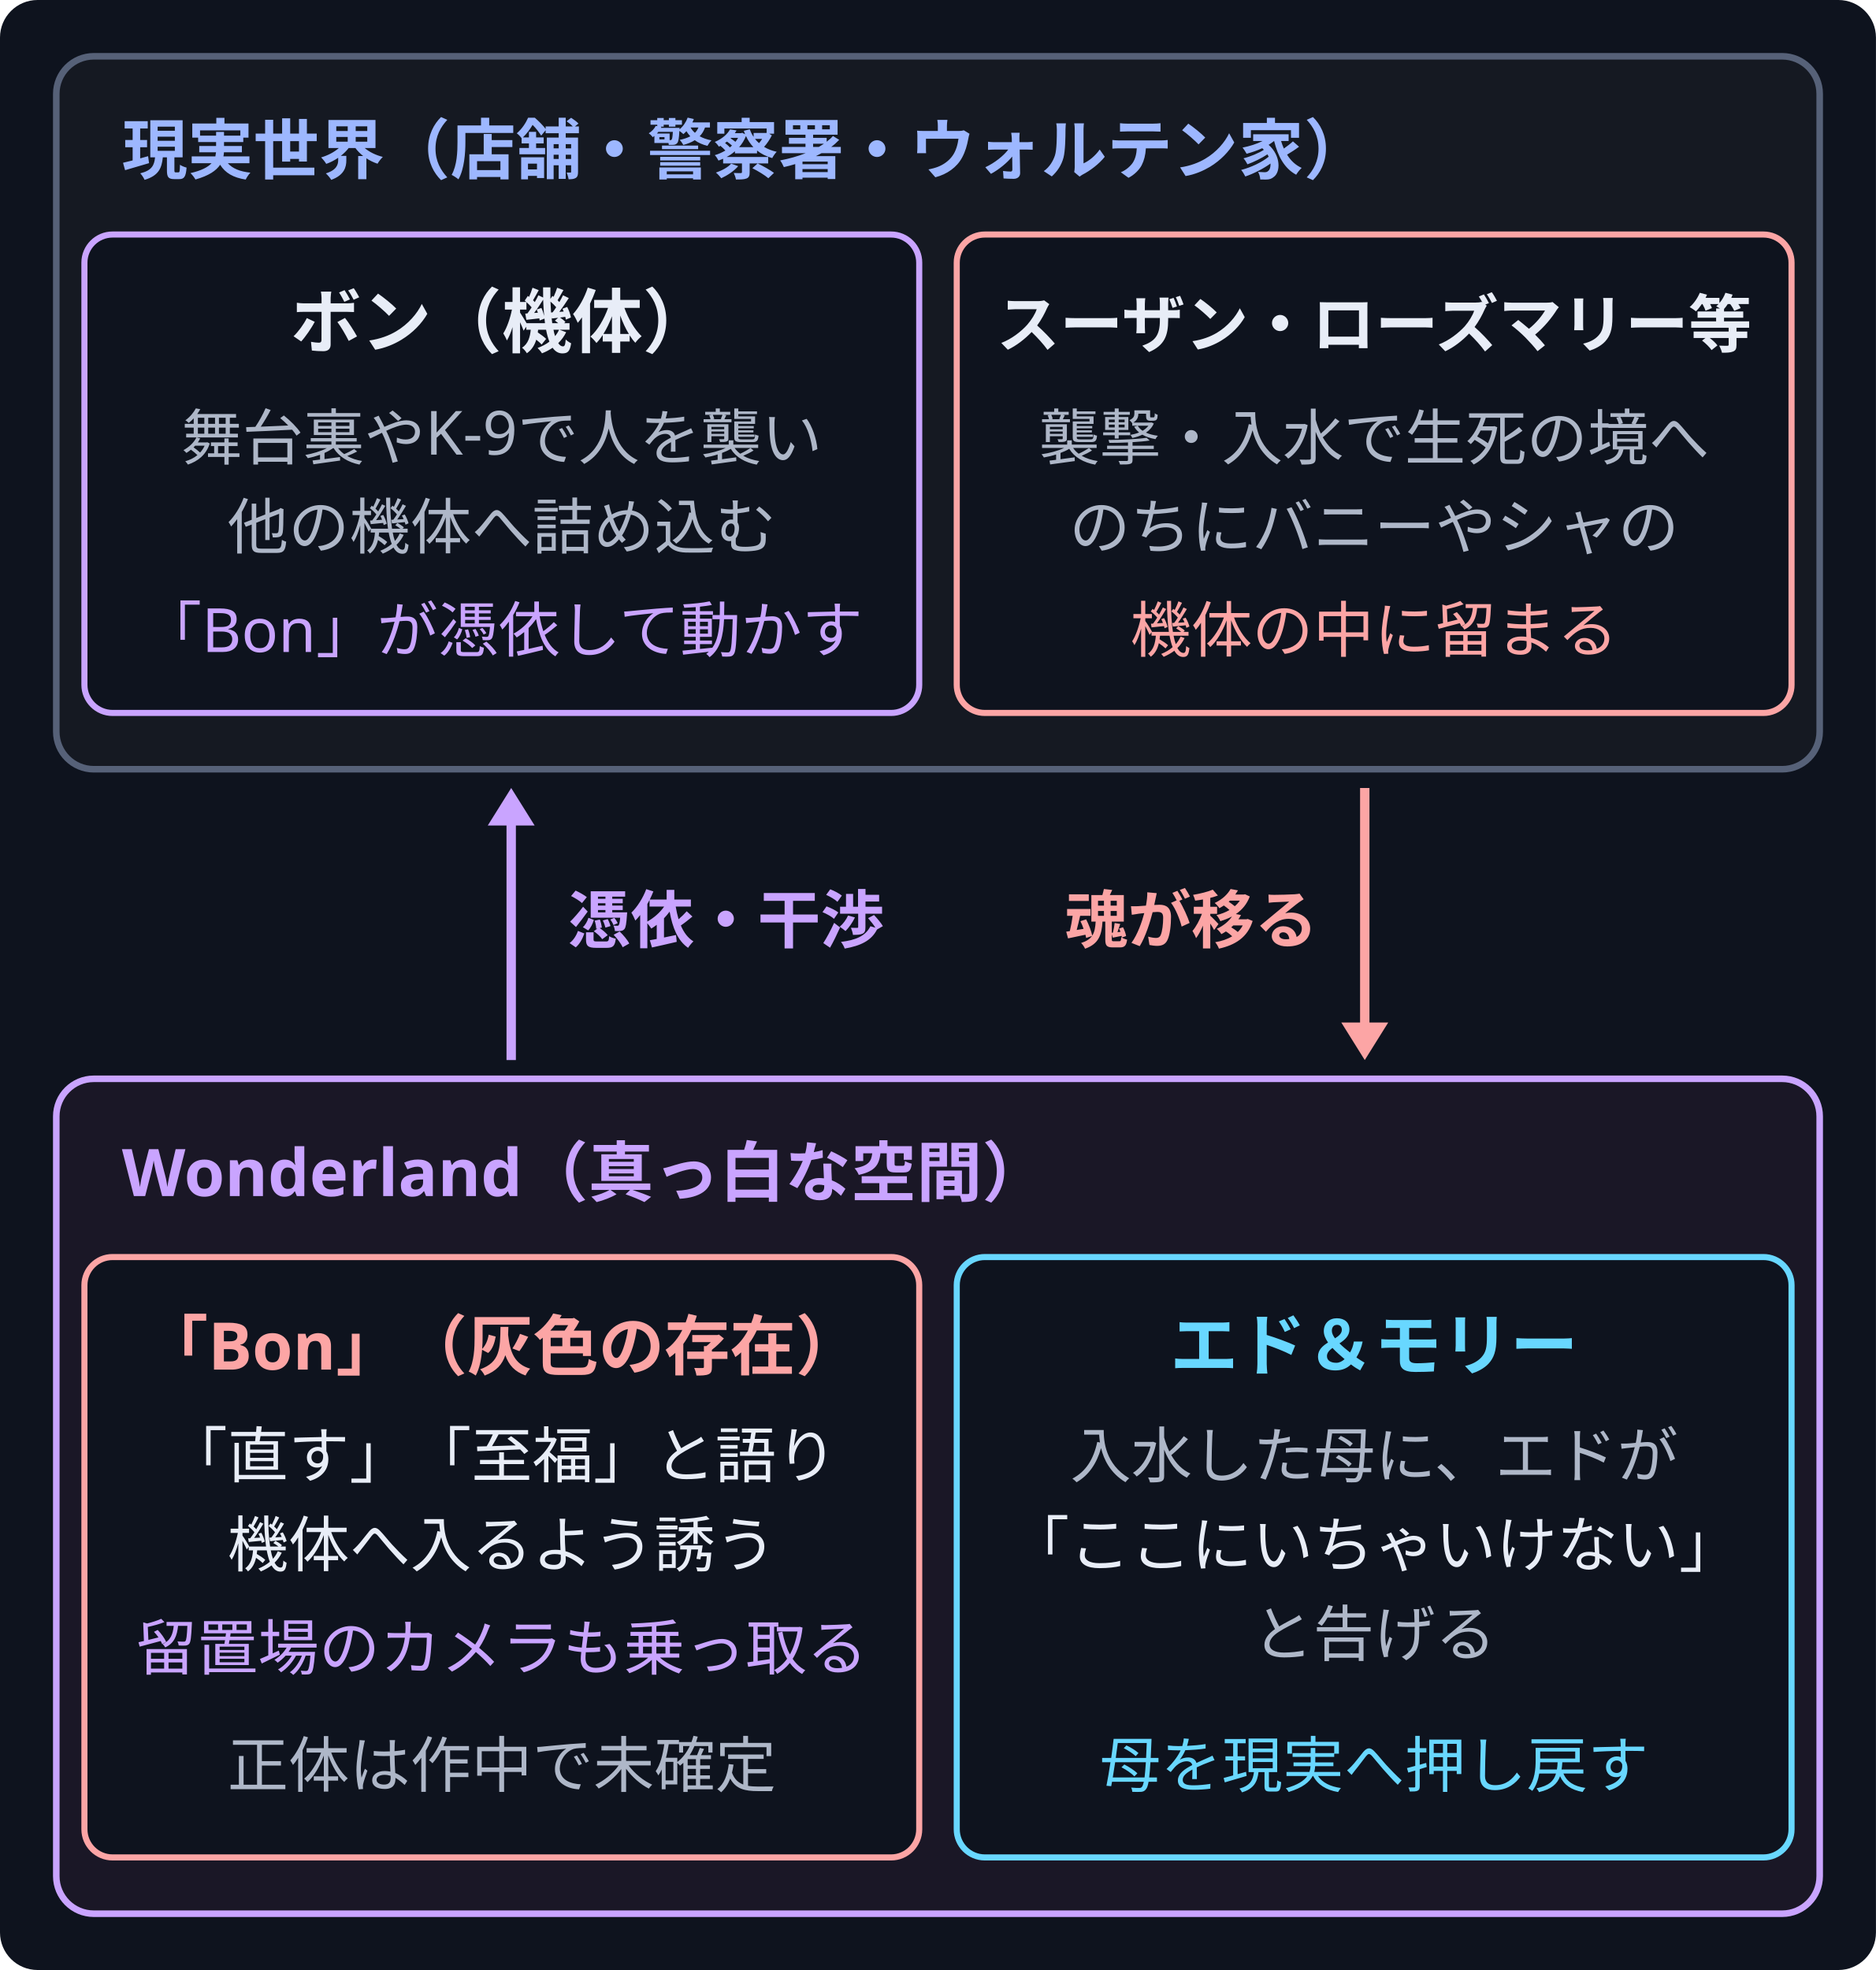
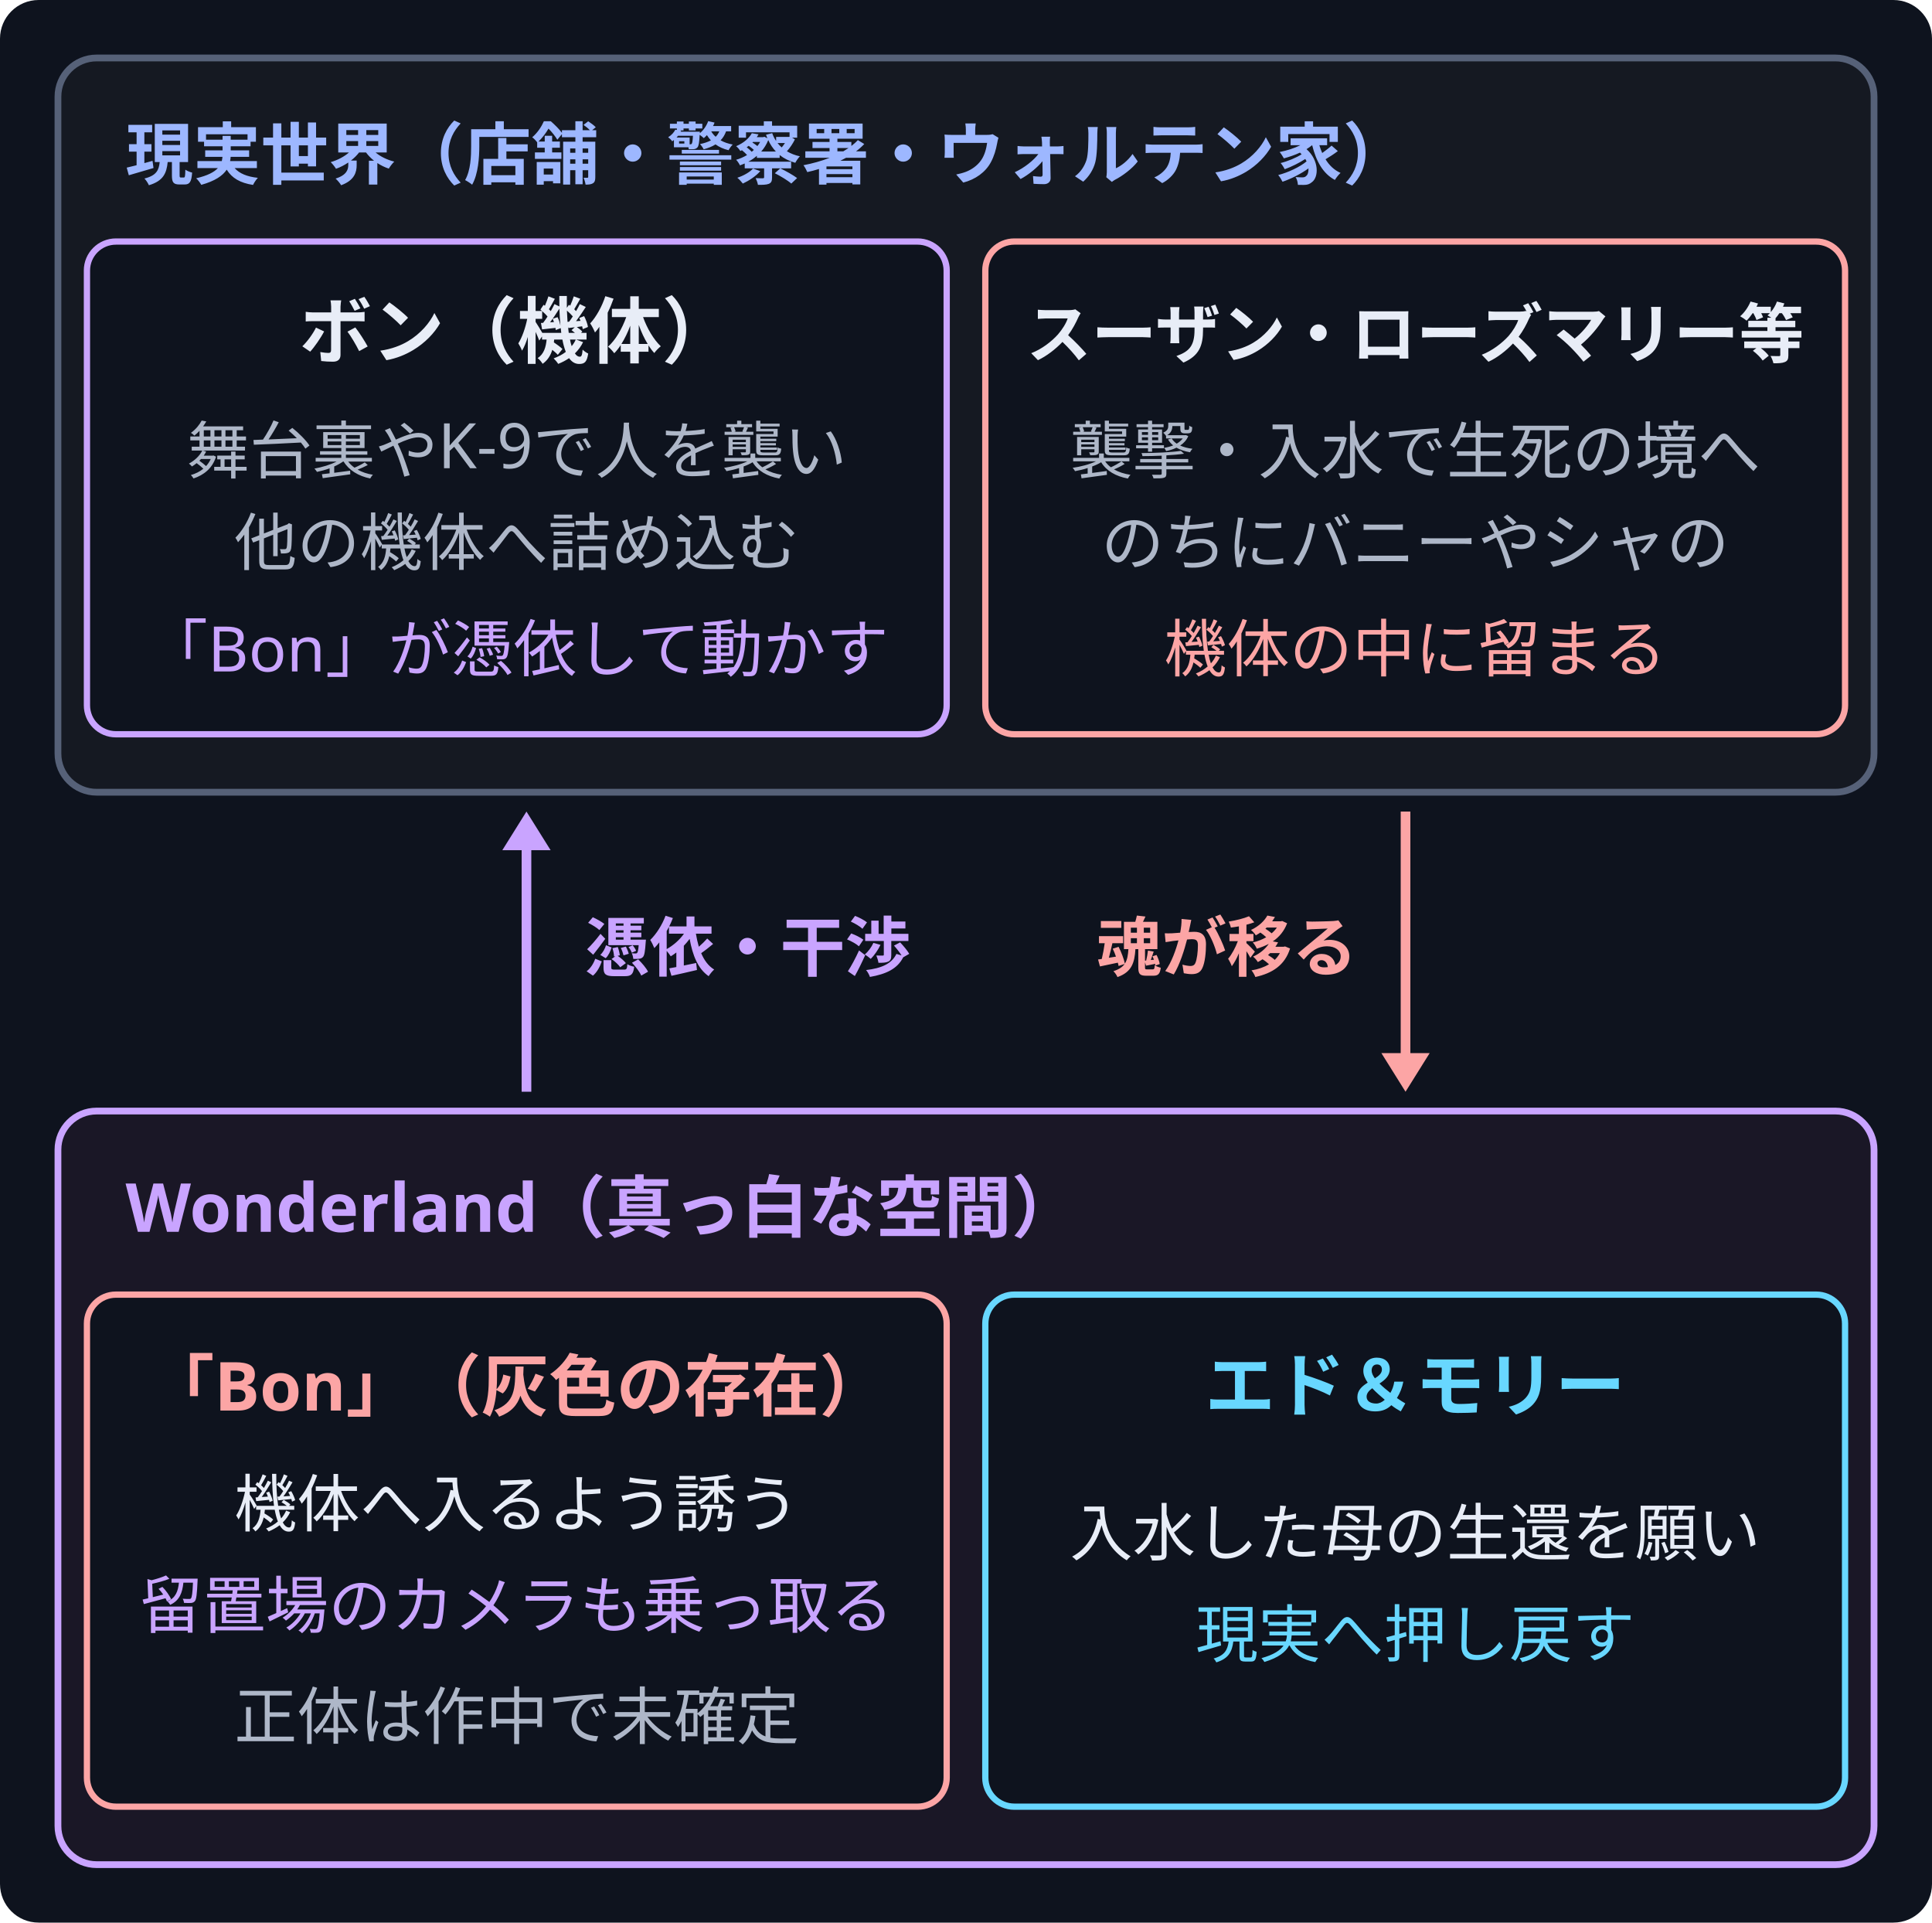
- <svg xmlns="http://www.w3.org/2000/svg" width="400" height="420" viewBox="0 0 400 420" role="img" font-family="'Yu Gothic UI','Hiragino Kaku Gothic ProN','Noto Sans JP','Meiryo',sans-serif">
-   <rect x="0" y="0" width="400" height="420" rx="8" fill="#0e131e" stroke="none" />
+ <svg xmlns="http://www.w3.org/2000/svg" width="400" height="398" viewBox="0 0 400 398" role="img" font-family="'Yu Gothic UI','Hiragino Kaku Gothic ProN','Noto Sans JP','Meiryo',sans-serif">
+   <rect x="0" y="0" width="400" height="398" rx="8" fill="#0e131e" stroke="none" />
  <rect x="12" y="12" width="376" height="152" rx="8" fill="#151922" stroke="#566178" stroke-width="1.4" />
  <text x="26" y="37" font-size="14" fill="#9db7ff" font-weight="700" text-anchor="start">現実世界（店舗・警察署・ウォルテン家）</text>
  <rect x="18" y="50" width="178" height="102" rx="6" fill="#0e131e" stroke="#c9a4ff" stroke-width="1.3" />
  <text x="107" y="74" font-size="15" fill="#e8edf7" font-weight="700" text-anchor="middle">ボン（機体）</text>
  <text x="107" y="98" font-size="13" fill="#aeb7c8" font-weight="400" text-anchor="middle">舞台裏やK-9で人を襲い</text>
  <text x="107" y="117" font-size="13" fill="#aeb7c8" font-weight="400" text-anchor="middle">他の機体へ詰め込む</text>
  <text x="107" y="139" font-size="13" fill="#c9a4ff" font-weight="400" text-anchor="middle">「Bon」が憑依して動かす</text>
  <rect x="204" y="50" width="178" height="102" rx="6" fill="#0e131e" stroke="#fca5a5" stroke-width="1.3" />
  <text x="293" y="74" font-size="13.5" fill="#e8edf7" font-weight="700" text-anchor="middle">スーザン・ローズマリー等</text>
  <text x="293" y="98" font-size="13" fill="#aeb7c8" font-weight="400" text-anchor="middle">襲撃・入水で生死の境へ</text>
  <text x="293" y="117" font-size="13" fill="#aeb7c8" font-weight="400" text-anchor="middle">のちにバニーやシャの</text>
  <text x="293" y="139" font-size="13" fill="#fca5a5" font-weight="400" text-anchor="middle">機体の中に留まる</text>
  <line x1="109" y1="226" x2="109" y2="174" stroke="#c9a4ff" stroke-width="2" />
  <polygon points="109,168 104,176 114,176" fill="#c9a4ff" />
  <text x="121" y="201" font-size="13.5" fill="#c9a4ff" font-weight="700" text-anchor="start">憑依・干渉</text>
  <line x1="291" y1="168" x2="291" y2="220" stroke="#fca5a5" stroke-width="2" />
  <polygon points="291,226 286,218 296,218" fill="#fca5a5" />
  <text x="281" y="201" font-size="13.5" fill="#fca5a5" font-weight="700" text-anchor="end">魂が移る</text>
-   <rect x="12" y="230" width="376" height="178" rx="8" fill="#1a1726" stroke="#c9a4ff" stroke-width="1.4" />
+   <rect x="12" y="230" width="376" height="156" rx="8" fill="#1a1726" stroke="#c9a4ff" stroke-width="1.4" />
  <text x="26" y="255" font-size="14" fill="#c9a4ff" font-weight="700" text-anchor="start">Wonderland（真っ白な空間）</text>
-   <rect x="18" y="268" width="178" height="128" rx="6" fill="#0e131e" stroke="#fca5a5" stroke-width="1.3" />
+   <rect x="18" y="268" width="178" height="106" rx="6" fill="#0e131e" stroke="#fca5a5" stroke-width="1.3" />
  <text x="107" y="292" font-size="14" fill="#fca5a5" font-weight="700" text-anchor="middle">「Bon」（灰色の存在）</text>
-   <text x="107" y="315" font-size="13" fill="#e8edf7" font-weight="400" text-anchor="middle">「直す」「至福」と語り</text>
-   <text x="107" y="334" font-size="13" fill="#e8edf7" font-weight="400" text-anchor="middle">機体へ入るよう誘う</text>
-   <text x="107" y="356" font-size="13" fill="#c9a4ff" font-weight="400" text-anchor="middle">留置場のカメラも乗っ取る</text>
-   <text x="107" y="381" font-size="13" fill="#aeb7c8" font-weight="400" text-anchor="middle">正体は作中で未確定</text>
-   <rect x="204" y="268" width="178" height="128" rx="6" fill="#0e131e" stroke="#68d7ff" stroke-width="1.3" />
+   <text x="107" y="316" font-size="13" fill="#e8edf7" font-weight="400" text-anchor="middle">機体へ入るよう誘う</text>
+   <text x="107" y="337" font-size="13" fill="#c9a4ff" font-weight="400" text-anchor="middle">留置場のカメラも乗っ取る</text>
+   <text x="107" y="360" font-size="13" fill="#aeb7c8" font-weight="400" text-anchor="middle">正体は作中で未確定</text>
+   <rect x="204" y="268" width="178" height="106" rx="6" fill="#0e131e" stroke="#68d7ff" stroke-width="1.3" />
  <text x="293" y="292" font-size="14.5" fill="#68d7ff" font-weight="700" text-anchor="middle">エド＆モリー</text>
-   <text x="293" y="315" font-size="13" fill="#aeb7c8" font-weight="400" text-anchor="middle">入水した母に、エドが</text>
-   <text x="293" y="334" font-size="13" fill="#e8edf7" font-weight="400" text-anchor="middle">「ここにいちゃいけない」</text>
-   <text x="293" y="353" font-size="13" fill="#aeb7c8" font-weight="400" text-anchor="middle">と告げる</text>
-   <text x="293" y="381" font-size="13" fill="#68d7ff" font-weight="400" text-anchor="middle">母を現実へ押し戻す</text>
+   <text x="293" y="322" font-size="13" fill="#e8edf7" font-weight="400" text-anchor="middle">入水した母の生還を願い</text>
+   <text x="293" y="343" font-size="13" fill="#68d7ff" font-weight="400" text-anchor="middle">現実へ押し戻す</text>
</svg>
